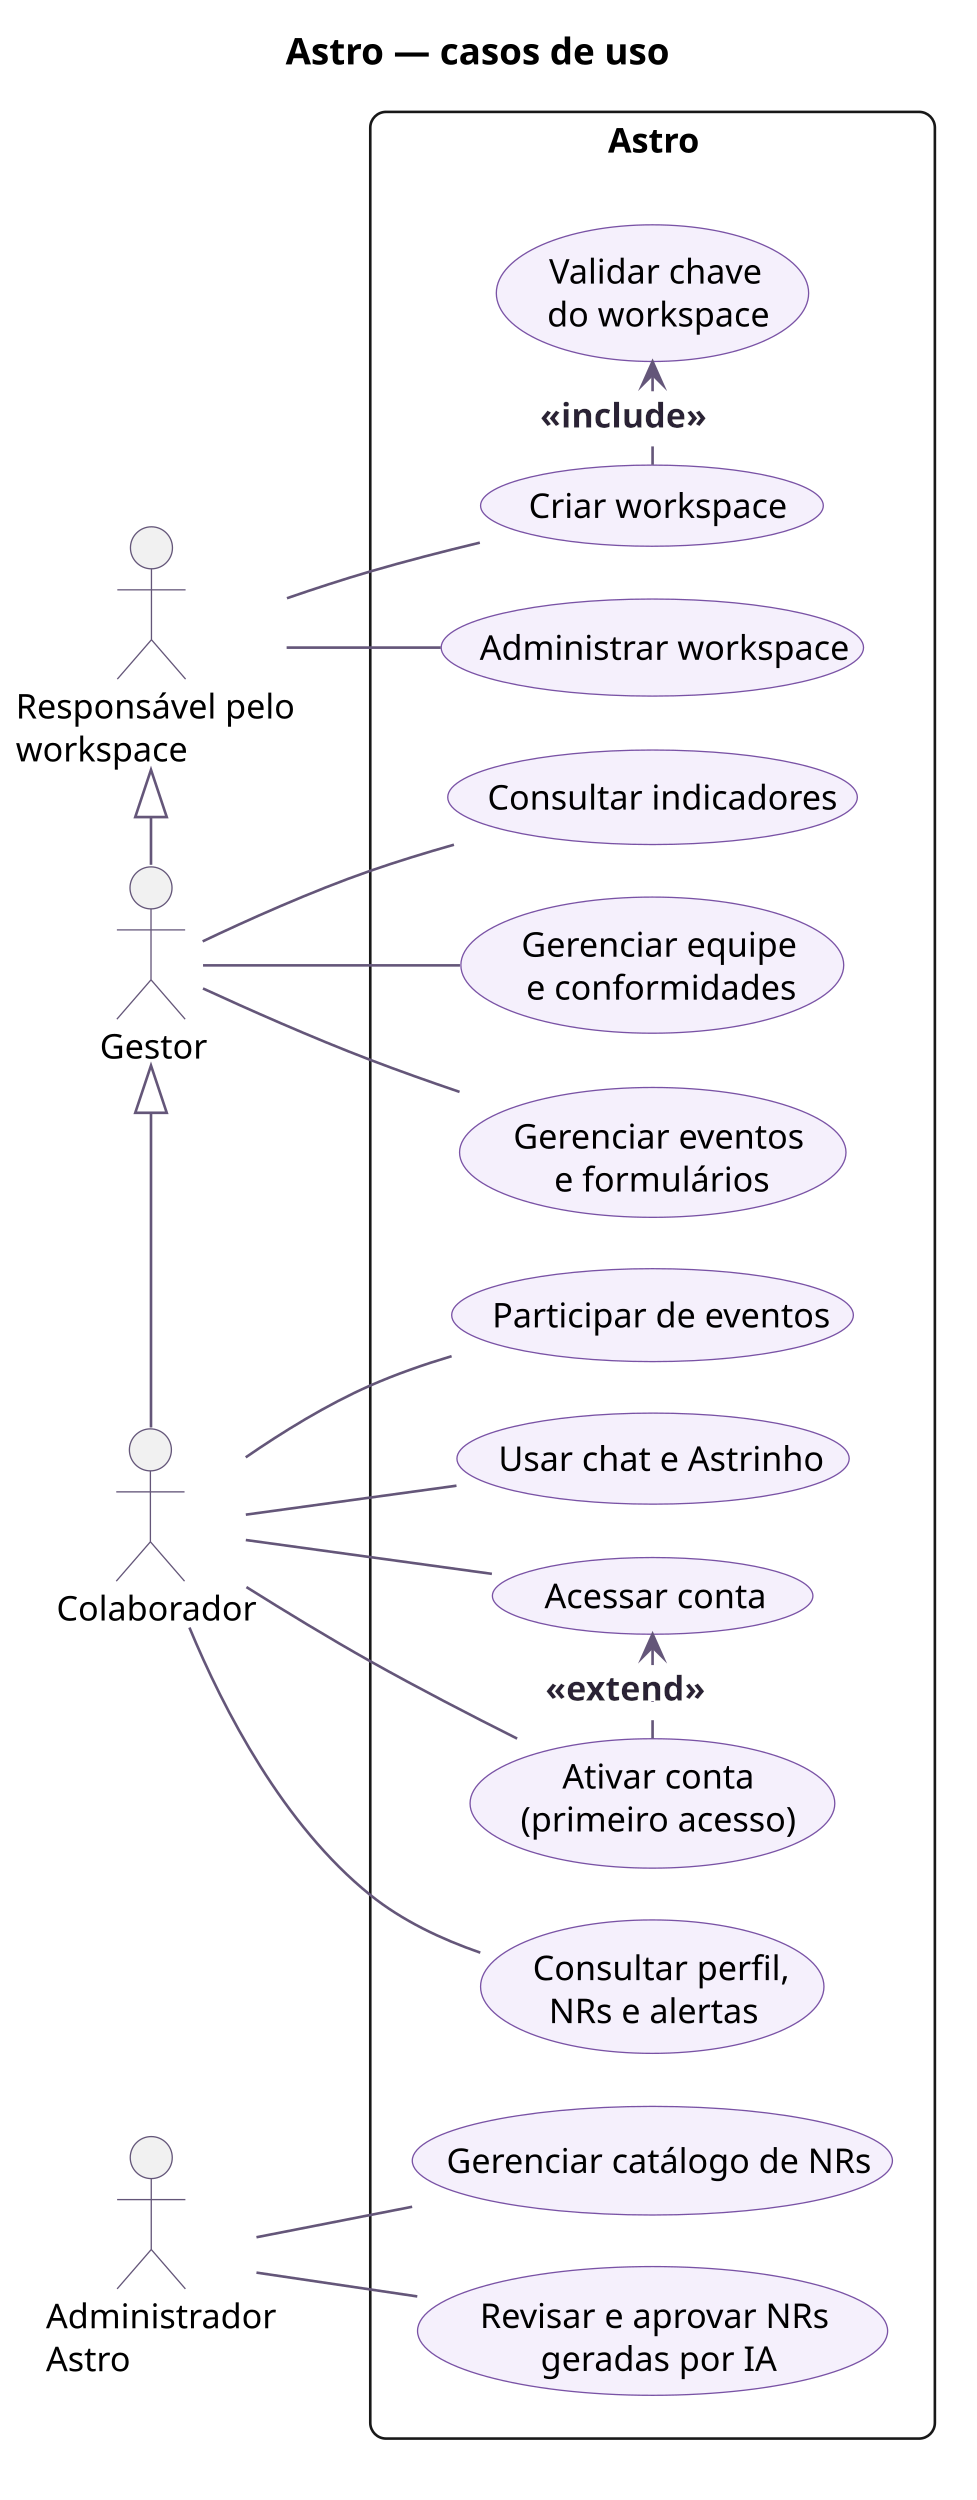
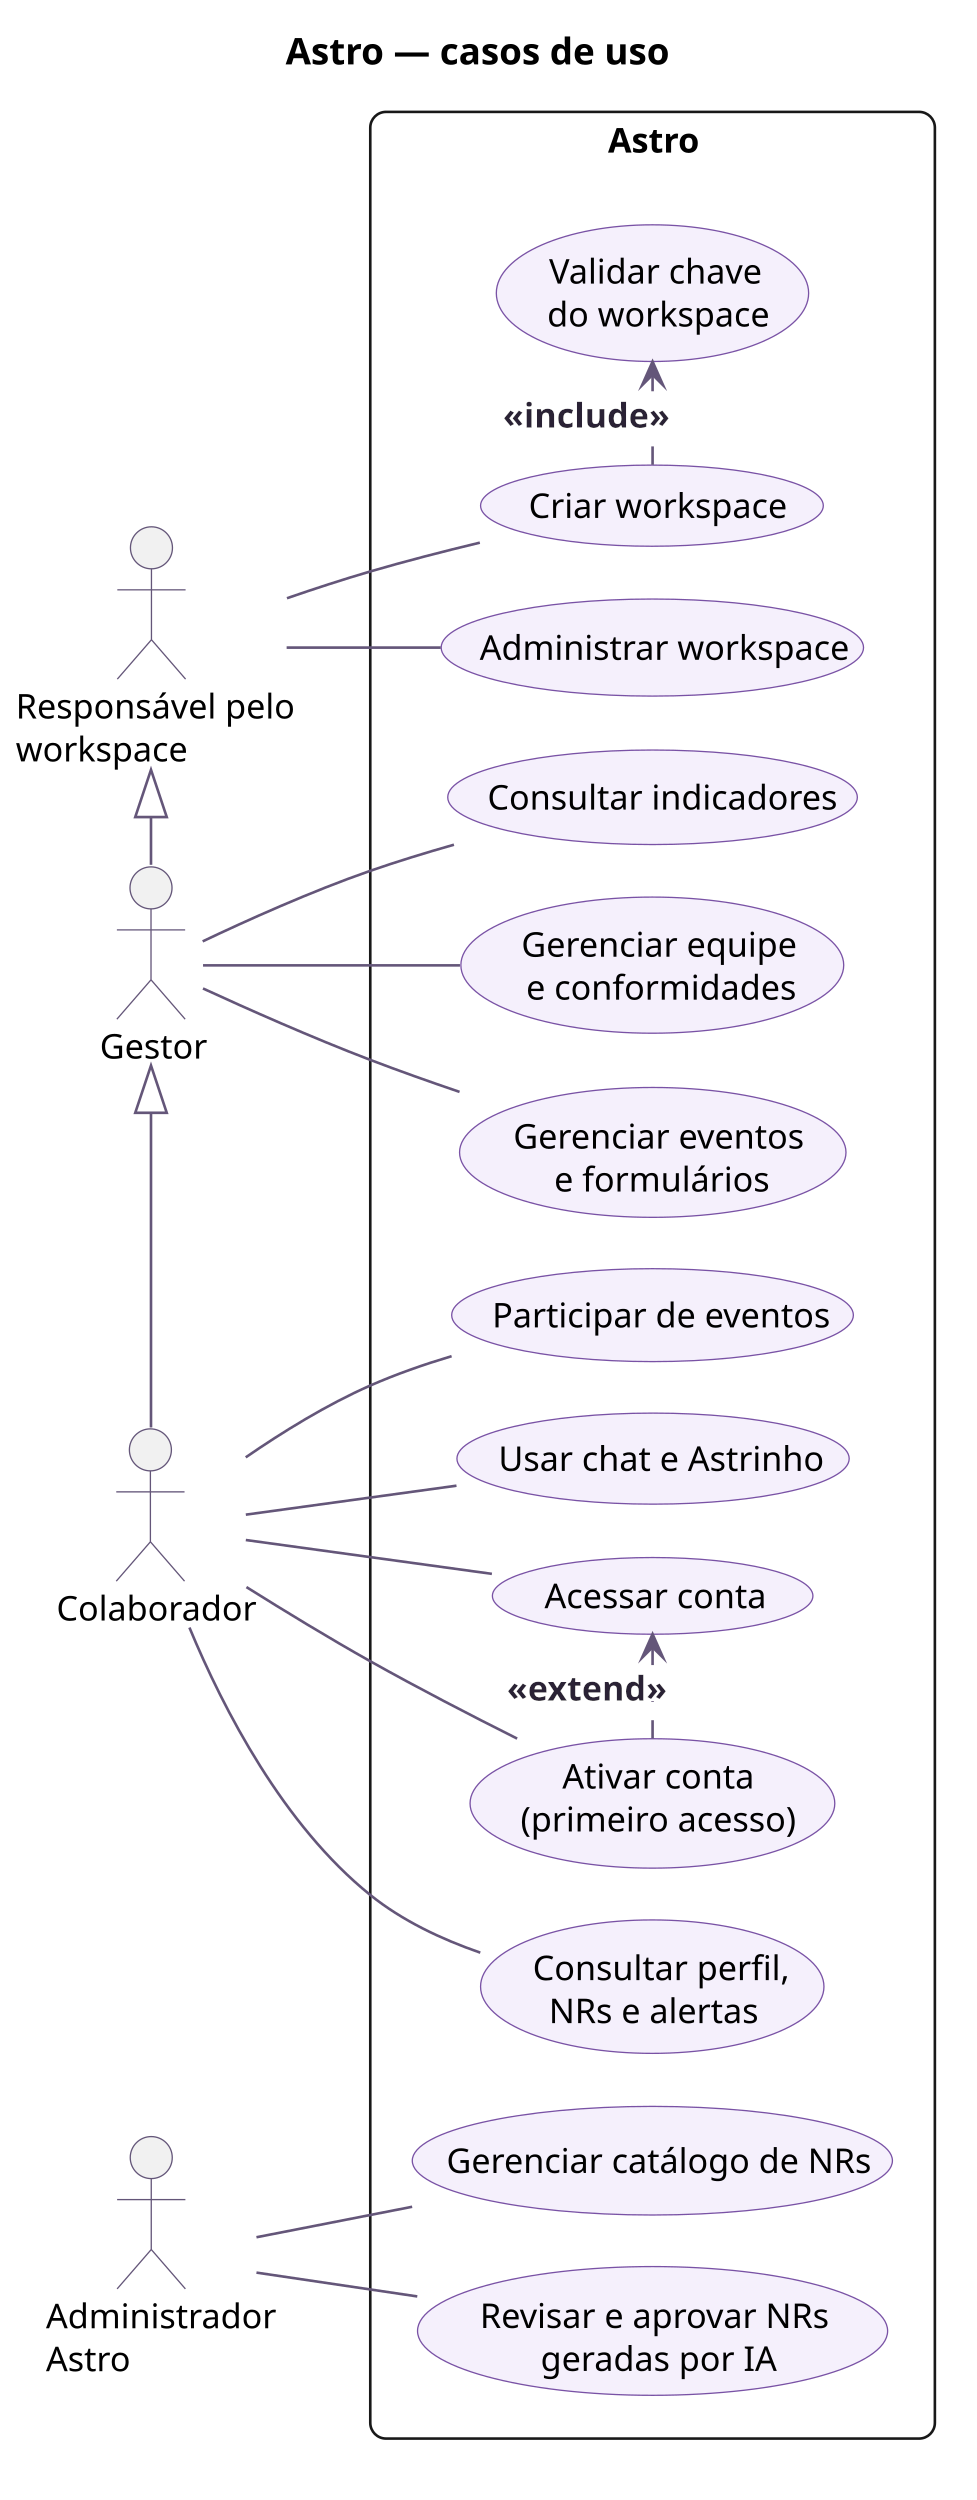
<svg xmlns="http://www.w3.org/2000/svg" version="1.1" data-diagram-type="DESCRIPTION" style="width:372px;height:952px;background:#FFFFFF;" width="372px" height="952px" viewBox="0 0 372 952" zoomAndPan="magnify" preserveAspectRatio="none" contentStyleType="text/css">
  <defs>
-     <filter id="b1j6lhtqjhoa1r0" x="0" y="0" width="1" height="1">
+     <filter id="b1jl28pt7j6d270" x="0" y="0" width="1" height="1">
      <feFlood flood-color="#FFFFFF" result="flood" />
      <feComposite in="SourceGraphic" in2="flood" operator="over" />
    </filter>
  </defs>
  <g font-family="sans-serif" lengthAdjust="spacing">
    <g class="title" data-source-line="2">
      <text x="108.761" y="24.533" fill="#000" font-size="14" textLength="147.479" font-weight="700">Astro — casos de uso</text>
    </g>
    <g class="cluster" data-qualified-name="Astro" id="ent0009" data-source-line="17">
      <rect x="141" y="42.609" width="215" height="886" fill="none" style="stroke:#181818;stroke-width:1;" rx="6" ry="6" />
      <text x="231.526" y="58.104" fill="#000" font-size="13" textLength="33.947" font-weight="700">Astro</text>
    </g>
    <g class="entity" data-qualified-name="colaborador" id="ent0001" data-source-line="10">
      <ellipse cx="57.272" cy="552.109" rx="8" ry="8" fill="#F1F1F1" style="stroke:#645679;stroke-width:0.5;" />
      <path d="M57.272,560.109 L57.272,587.109 M44.272,568.109 L70.272,568.109 M57.272,587.109 L44.272,602.109 M57.272,587.109 L70.272,602.109" style="stroke:#645679;stroke-width:0.5;" fill="none" />
      <text x="21.5" y="617.104" fill="#000" font-size="13" textLength="71.544">Colaborador</text>
    </g>
    <g class="entity" data-qualified-name="gestor" id="ent0002" data-source-line="11">
      <ellipse cx="57.506" cy="338.109" rx="8" ry="8" fill="#F1F1F1" style="stroke:#645679;stroke-width:0.5;" />
      <path d="M57.506,346.109 L57.506,373.109 M44.506,354.109 L70.506,354.109 M57.506,373.109 L44.506,388.109 M57.506,373.109 L70.506,388.109" style="stroke:#645679;stroke-width:0.5;" fill="none" />
      <text x="38" y="403.104" fill="#000" font-size="13" textLength="39.013">Gestor</text>
    </g>
    <g class="entity" data-qualified-name="responsavel" id="ent0003" data-source-line="12">
      <ellipse cx="57.673" cy="208.609" rx="8" ry="8" fill="#F1F1F1" style="stroke:#645679;stroke-width:0.5;" />
      <path d="M57.673,216.609 L57.673,243.609 M44.673,224.609 L70.673,224.609 M57.673,243.609 L44.673,258.609 M57.673,243.609 L70.673,258.609" style="stroke:#645679;stroke-width:0.5;" fill="none" />
      <text x="6" y="273.604" fill="#000" font-size="13" textLength="103.346">Responsável pelo</text>
      <text x="6" y="289.956" fill="#000" font-size="13" textLength="62.137">workspace</text>
    </g>
    <g class="entity" data-qualified-name="admin" id="ent0004" data-source-line="13">
      <ellipse cx="57.598" cy="821.609" rx="8" ry="8" fill="#F1F1F1" style="stroke:#645679;stroke-width:0.5;" />
      <path d="M57.598,829.609 L57.598,856.609 M44.598,837.609 L70.598,837.609 M57.598,856.609 L44.598,871.609 M57.598,856.609 L70.598,871.609" style="stroke:#645679;stroke-width:0.5;" fill="none" />
      <text x="17.5" y="886.604" fill="#000" font-size="13" textLength="80.196">Administrador</text>
      <text x="17.5" y="902.956" fill="#000" font-size="13" textLength="30.342">Astro</text>
    </g>
    <g class="entity" data-qualified-name="Astro.criar" id="ent0010" data-source-line="18">
      <ellipse cx="248.258" cy="192.561" rx="65.258" ry="15.452" fill="#F5F0FC" style="stroke:#7952A5;stroke-width:0.5;" />
      <text x="201.301" y="197.237" fill="#000" font-size="13" textLength="93.914">Criar workspace</text>
    </g>
    <g class="entity" data-qualified-name="Astro.validar_chave" id="ent0011" data-source-line="19">
      <ellipse cx="248.464" cy="111.631" rx="59.464" ry="26.022" fill="#F5F0FC" style="stroke:#7952A5;stroke-width:0.5;" />
      <text x="209.08" y="107.986" fill="#000" font-size="13" textLength="78.768">Validar chave</text>
      <text x="208.36" y="124.337" fill="#000" font-size="13" textLength="80.209">do workspace</text>
    </g>
    <g class="entity" data-qualified-name="Astro.acesso" id="ent0012" data-source-line="20">
      <ellipse cx="248.53" cy="607.715" rx="61.03" ry="14.606" fill="#F5F0FC" style="stroke:#7952A5;stroke-width:0.5;" />
      <text x="207.343" y="612.391" fill="#000" font-size="13" textLength="82.374">Acessar conta</text>
    </g>
    <g class="entity" data-qualified-name="Astro.ativar" id="ent0013" data-source-line="21">
      <ellipse cx="248.444" cy="686.749" rx="69.444" ry="24.64" fill="#F5F0FC" style="stroke:#7952A5;stroke-width:0.5;" />
      <text x="214.122" y="681.072" fill="#000" font-size="13" textLength="68.644">Ativar conta</text>
      <text x="198.237" y="697.423" fill="#000" font-size="13" textLength="100.414">(primeiro acesso)</text>
    </g>
    <g class="entity" data-qualified-name="Astro.perfil" id="ent0014" data-source-line="22">
      <ellipse cx="248.381" cy="756.518" rx="65.381" ry="25.409" fill="#F5F0FC" style="stroke:#7952A5;stroke-width:0.5;" />
      <text x="202.862" y="754.047" fill="#000" font-size="13" textLength="91.038">Consultar perfil,</text>
      <text x="209.006" y="770.399" fill="#000" font-size="13" textLength="78.749">NRs e alertas</text>
    </g>
    <g class="entity" data-qualified-name="Astro.participar" id="ent0015" data-source-line="23">
      <ellipse cx="248.482" cy="500.806" rx="76.482" ry="17.696" fill="#F5F0FC" style="stroke:#7952A5;stroke-width:0.5;" />
      <text x="187.42" y="505.482" fill="#000" font-size="13" textLength="122.123">Participar de eventos</text>
    </g>
    <g class="entity" data-qualified-name="Astro.conversar" id="ent0016" data-source-line="24">
      <ellipse cx="248.685" cy="555.446" rx="74.685" ry="17.337" fill="#F5F0FC" style="stroke:#7952A5;stroke-width:0.5;" />
      <text x="189.798" y="560.122" fill="#000" font-size="13" textLength="117.774">Usar chat e Astrinho</text>
    </g>
    <g class="entity" data-qualified-name="Astro.equipe" id="ent0017" data-source-line="25">
      <ellipse cx="248.393" cy="367.529" rx="72.893" ry="25.92" fill="#F5F0FC" style="stroke:#7952A5;stroke-width:0.5;" />
      <text x="198.529" y="364.32" fill="#000" font-size="13" textLength="99.728">Gerenciar equipe</text>
      <text x="200.338" y="380.672" fill="#000" font-size="13" textLength="96.11">e conformidades</text>
    </g>
    <g class="entity" data-qualified-name="Astro.operacao" id="ent0018" data-source-line="26">
      <ellipse cx="248.575" cy="438.838" rx="73.575" ry="24.728" fill="#F5F0FC" style="stroke:#7952A5;stroke-width:0.5;" />
      <text x="195.464" y="437.38" fill="#000" font-size="13" textLength="106.222">Gerenciar eventos</text>
      <text x="211.007" y="453.732" fill="#000" font-size="13" textLength="75.137">e formulários</text>
    </g>
    <g class="entity" data-qualified-name="Astro.indicadores" id="ent0019" data-source-line="27">
      <ellipse cx="248.489" cy="303.607" rx="77.989" ry="17.998" fill="#F5F0FC" style="stroke:#7952A5;stroke-width:0.5;" />
      <text x="185.622" y="308.283" fill="#000" font-size="13" textLength="125.734">Consultar indicadores</text>
    </g>
    <g class="entity" data-qualified-name="Astro.workspace" id="ent0020" data-source-line="28">
      <ellipse cx="248.416" cy="246.593" rx="80.416" ry="18.483" fill="#F5F0FC" style="stroke:#7952A5;stroke-width:0.5;" />
      <text x="182.673" y="251.268" fill="#000" font-size="13" textLength="131.485">Administrar workspace</text>
    </g>
    <g class="entity" data-qualified-name="Astro.catalogo" id="ent0021" data-source-line="29">
      <ellipse cx="248.417" cy="822.793" rx="91.417" ry="20.683" fill="#F5F0FC" style="stroke:#7952A5;stroke-width:0.5;" />
      <text x="170.017" y="827.469" fill="#000" font-size="13" textLength="156.8">Gerenciar catálogo de NRs</text>
    </g>
    <g class="entity" data-qualified-name="Astro.aprovar_nrs" id="ent0022" data-source-line="30">
      <ellipse cx="248.503" cy="887.624" rx="89.503" ry="24.515" fill="#F5F0FC" style="stroke:#7952A5;stroke-width:0.5;" />
      <text x="182.76" y="886.493" fill="#000" font-size="13" textLength="131.485">Revisar e aprovar NRs</text>
      <text x="205.866" y="902.845" fill="#000" font-size="13" textLength="85.274">geradas por IA</text>
    </g>
    <g class="link" data-entity-1="ent0002" data-entity-2="ent0001" id="lnk6" data-link-type="extension">
      <polygon points="57.5,405.758,51.5,423.758,63.5,423.758,57.5,405.758" fill="none" style="stroke:#645679;stroke-width:1;stroke-linejoin:miter;stroke-miterlimit:10;" />
      <path d="M57.5,423.758 C57.5,469.697 57.5,497.635 57.5,543.574" style="stroke:#645679;stroke-width:1;" fill="none" />
    </g>
    <g class="link" data-entity-1="ent0003" data-entity-2="ent0002" id="lnk8" data-link-type="extension">
      <polygon points="57.5,293.136,51.5,311.136,63.5,311.136,57.5,293.136" fill="none" style="stroke:#645679;stroke-width:1;stroke-linejoin:miter;stroke-miterlimit:10;" />
      <path d="M57.5,311.136 C57.5,323.199 57.5,317.262 57.5,329.324" style="stroke:#645679;stroke-width:1;" fill="none" />
    </g>
    <g class="link" data-entity-1="ent0003" data-entity-2="ent0010" id="lnk23" data-link-type="association">
      <path d="M109.272,227.801 C119.7,224.21 130.653,220.633 141,217.609 C154.399,213.694 168.883,209.966 182.724,206.641" style="stroke:#645679;stroke-width:1;" fill="none" />
    </g>
    <g class="link" data-entity-1="ent0001" data-entity-2="ent0012" id="lnk24" data-link-type="association">
      <path d="M93.607,586.439 C119.868,590.051 156.42,595.08 187.312,599.329" style="stroke:#645679;stroke-width:1;" fill="none" />
    </g>
    <g class="link" data-entity-1="ent0001" data-entity-2="ent0013" id="lnk25" data-link-type="association">
      <path d="M93.843,604.366 C108.298,613.434 125.288,623.791 141,632.609 C158.987,642.705 179.081,653.111 196.926,662.06" style="stroke:#645679;stroke-width:1;" fill="none" />
    </g>
    <g class="link" data-entity-1="ent0001" data-entity-2="ent0014" id="lnk26" data-link-type="association">
      <path d="M72.136,619.775 C85.229,651.275 107.929,694.981 141,721.609 C153.127,731.374 168.075,738.454 182.897,743.573" style="stroke:#645679;stroke-width:1;" fill="none" />
    </g>
    <g class="link" data-entity-1="ent0001" data-entity-2="ent0015" id="lnk27" data-link-type="association">
      <path d="M93.572,554.956 C107.708,545.222 124.544,534.839 141,527.609 C150.78,523.313 161.377,519.604 171.966,516.432" style="stroke:#645679;stroke-width:1;" fill="none" />
    </g>
    <g class="link" data-entity-1="ent0001" data-entity-2="ent0016" id="lnk28" data-link-type="association">
      <path d="M93.607,576.78 C116.131,573.681 146.227,569.541 173.828,565.744" style="stroke:#645679;stroke-width:1;" fill="none" />
    </g>
    <g class="link" data-entity-1="ent0002" data-entity-2="ent0017" id="lnk29" data-link-type="association">
      <path d="M77.313,367.609 C100.095,367.609 139.815,367.609 175.154,367.609" style="stroke:#645679;stroke-width:1;" fill="none" />
    </g>
    <g class="link" data-entity-1="ent0002" data-entity-2="ent0018" id="lnk30" data-link-type="association">
      <path d="M77.296,376.414 C93.884,384.038 118.807,395.142 141,403.609 C151.91,407.772 163.557,411.906 174.995,415.796" style="stroke:#645679;stroke-width:1;" fill="none" />
    </g>
    <g class="link" data-entity-1="ent0002" data-entity-2="ent0019" id="lnk31" data-link-type="association">
      <path d="M77.175,358.471 C93.684,350.633 118.561,339.402 141,331.609 C151.204,328.066 162.091,324.722 172.863,321.663" style="stroke:#645679;stroke-width:1;" fill="none" />
    </g>
    <g class="link" data-entity-1="ent0003" data-entity-2="ent0020" id="lnk32" data-link-type="association">
      <path d="M109.149,246.609 C127.19,246.609 147.972,246.609 167.854,246.609" style="stroke:#645679;stroke-width:1;" fill="none" />
    </g>
    <g class="link" data-entity-1="ent0004" data-entity-2="ent0021" id="lnk33" data-link-type="association">
      <path d="M97.661,851.943 C114.961,848.556 136.081,844.422 156.944,840.337" style="stroke:#645679;stroke-width:1;" fill="none" />
    </g>
    <g class="link" data-entity-1="ent0004" data-entity-2="ent0022" id="lnk34" data-link-type="association">
      <path d="M97.661,865.411 C115.501,868.054 137.405,871.299 158.899,874.483" style="stroke:#645679;stroke-width:1;" fill="none" />
    </g>
    <g class="link" data-entity-1="ent0010" data-entity-2="ent0011" id="lnk35" data-link-type="dependency">
      <polygon points="248.5,137.698,244.5,146.698,248.5,142.698,252.5,146.698,248.5,137.698" fill="#645679" style="stroke:#645679;stroke-width:1;stroke-linejoin:miter;stroke-miterlimit:10;" />
      <path d="M248.5,176.992 C248.5,165.867 248.5,155.651 248.5,142.698" style="stroke:#645679;stroke-width:1;stroke-dasharray:7,7;" fill="none" />
-       <text x="205.612" y="162.854" fill="#292234" font-size="13" textLength="59.966" font-weight="700" filter="url(#b1j6lhtqjhoa1r0)">«include»</text>
+       <text x="191.5" y="162.854" fill="#292234" font-size="13" textLength="85.249" font-weight="700" filter="url(#b1jl28pt7j6d270)">       «include»</text>
    </g>
    <g class="link" data-entity-1="ent0013" data-entity-2="ent0012" id="lnk36" data-link-type="dependency">
      <polygon points="248.5,622.26,244.5,631.26,248.5,627.26,252.5,631.26,248.5,622.26" fill="#645679" style="stroke:#645679;stroke-width:1;stroke-linejoin:miter;stroke-miterlimit:10;" />
      <path d="M248.5,662.046 C248.5,649.002 248.5,638.408 248.5,627.26" style="stroke:#645679;stroke-width:1;stroke-dasharray:7,7;" fill="none" />
-       <text x="207.612" y="647.604" fill="#292234" font-size="13" textLength="56.361" font-weight="700" filter="url(#b1j6lhtqjhoa1r0)">«extend»</text>
+       <text x="193" y="647.604" fill="#292234" font-size="13" textLength="81.644" font-weight="700" filter="url(#b1jl28pt7j6d270)">       «extend»</text>
    </g>
  </g>
</svg>
